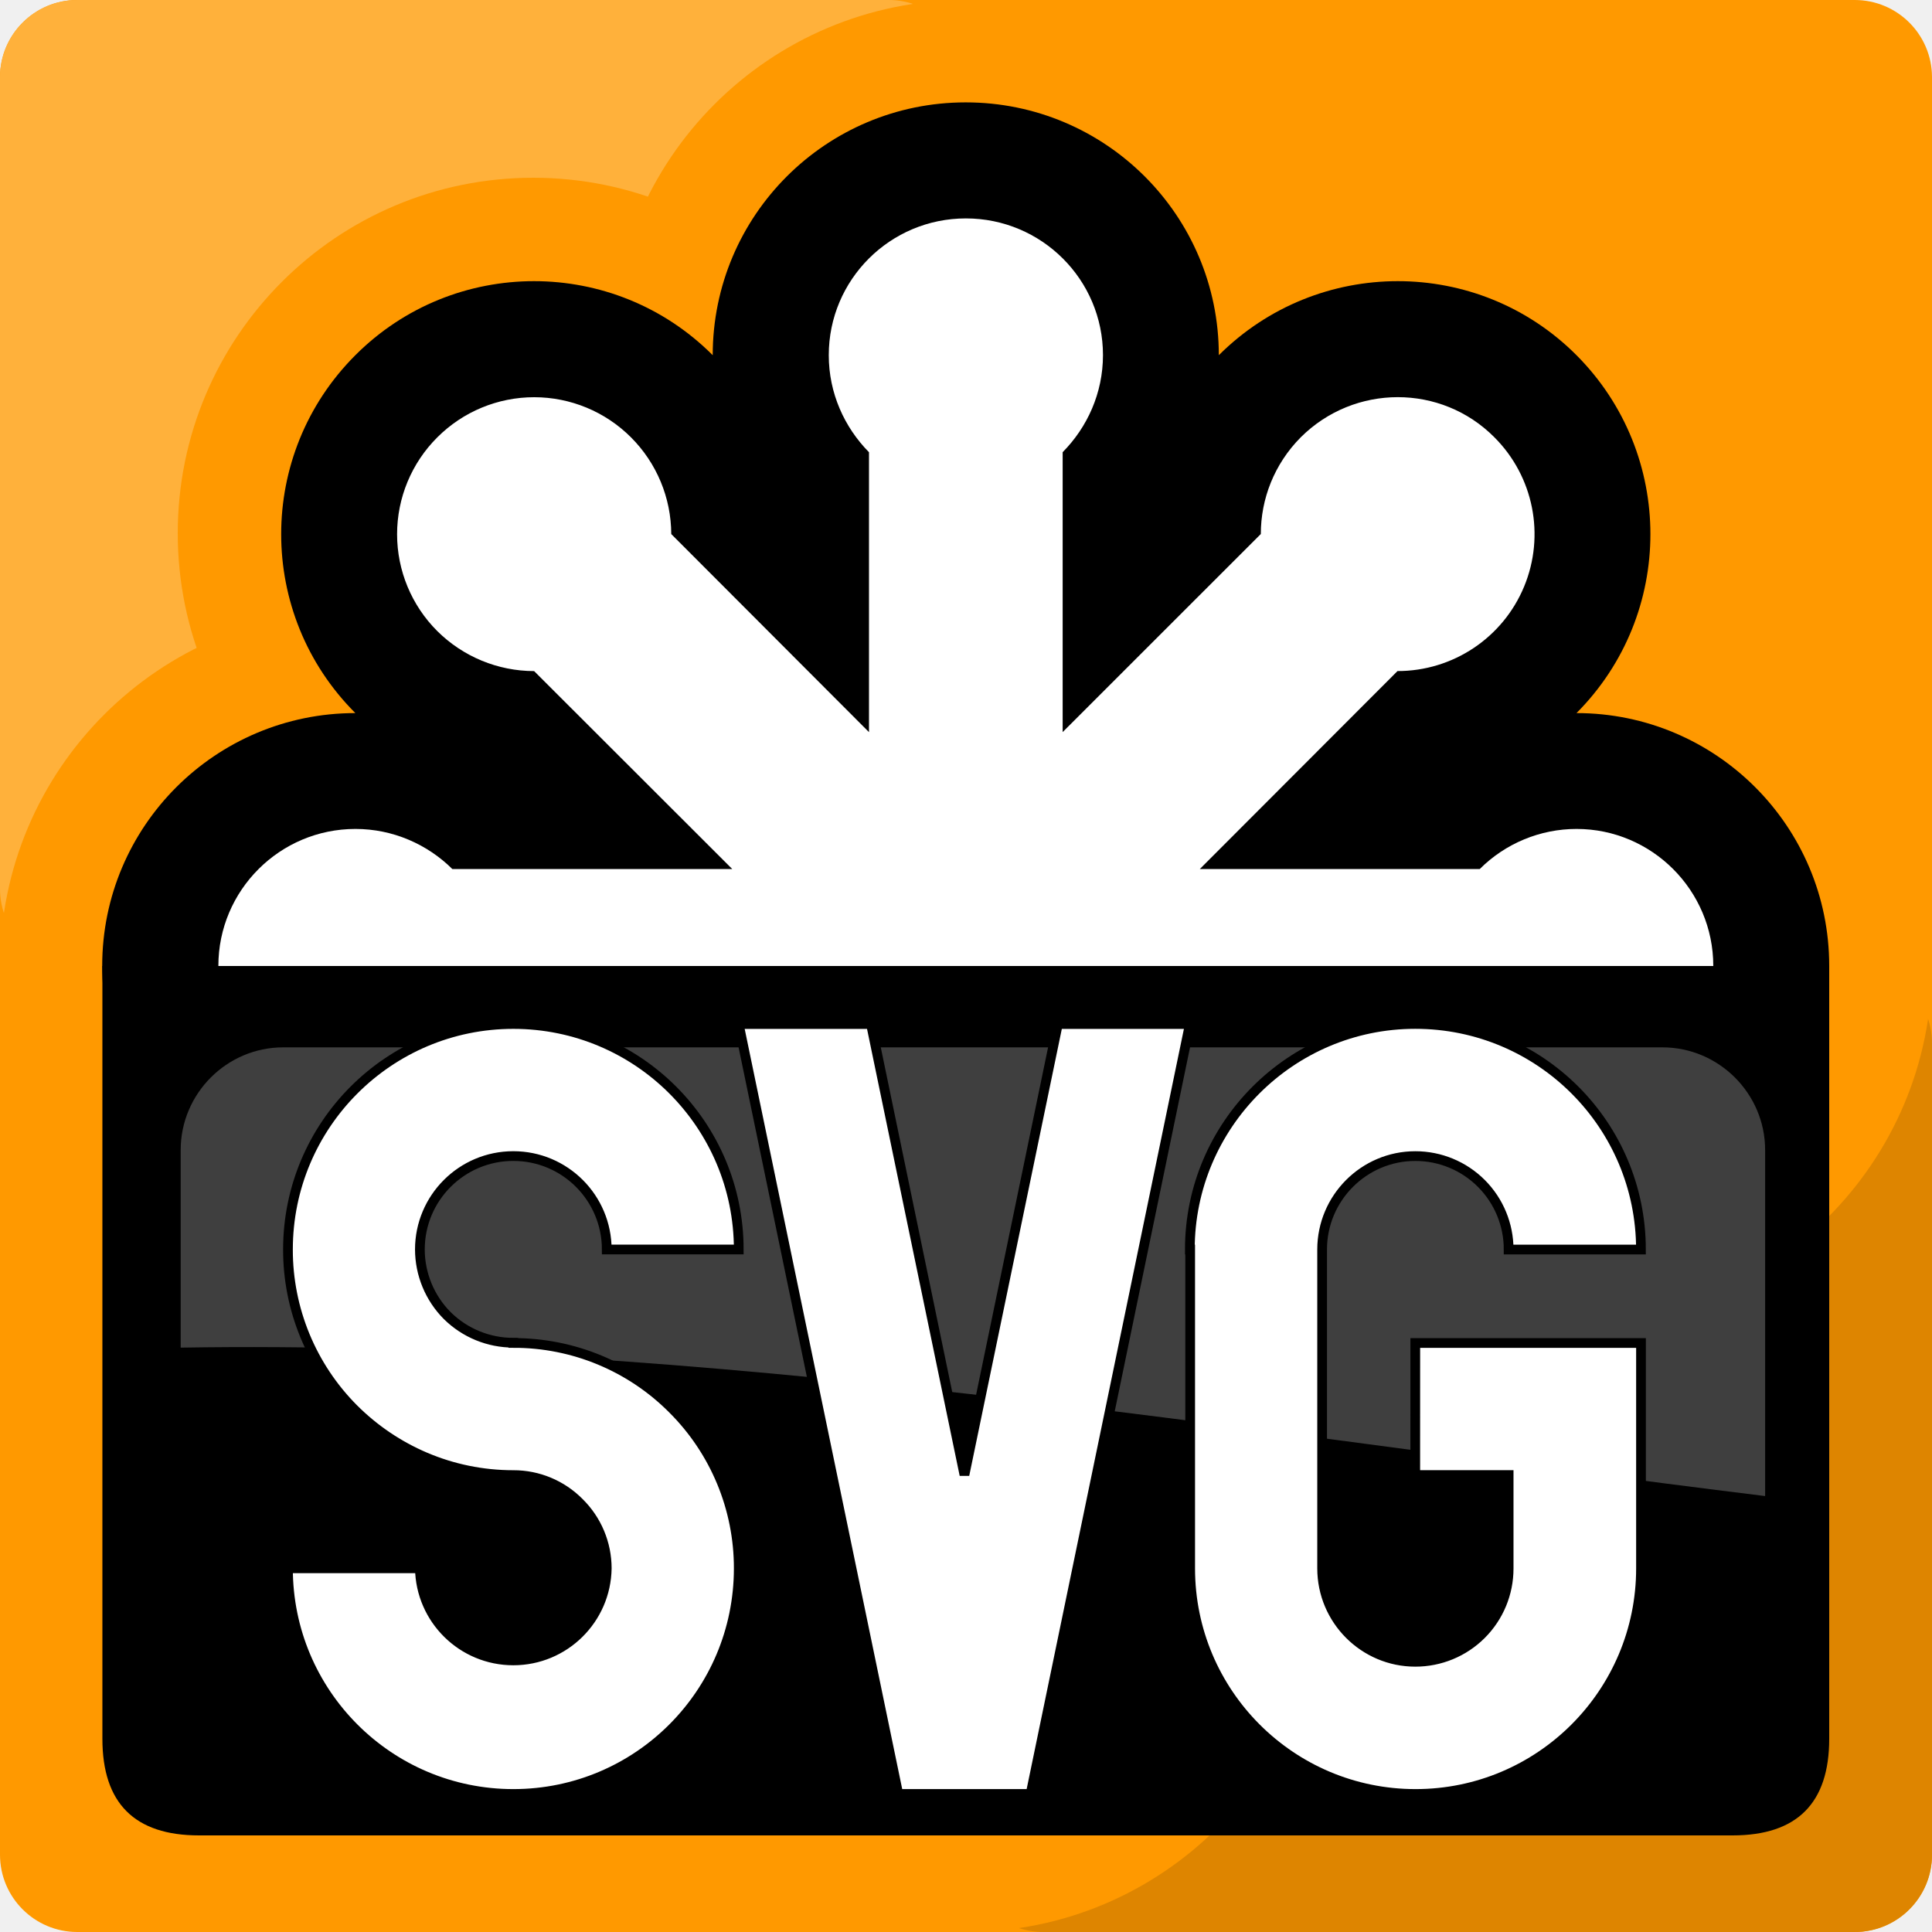
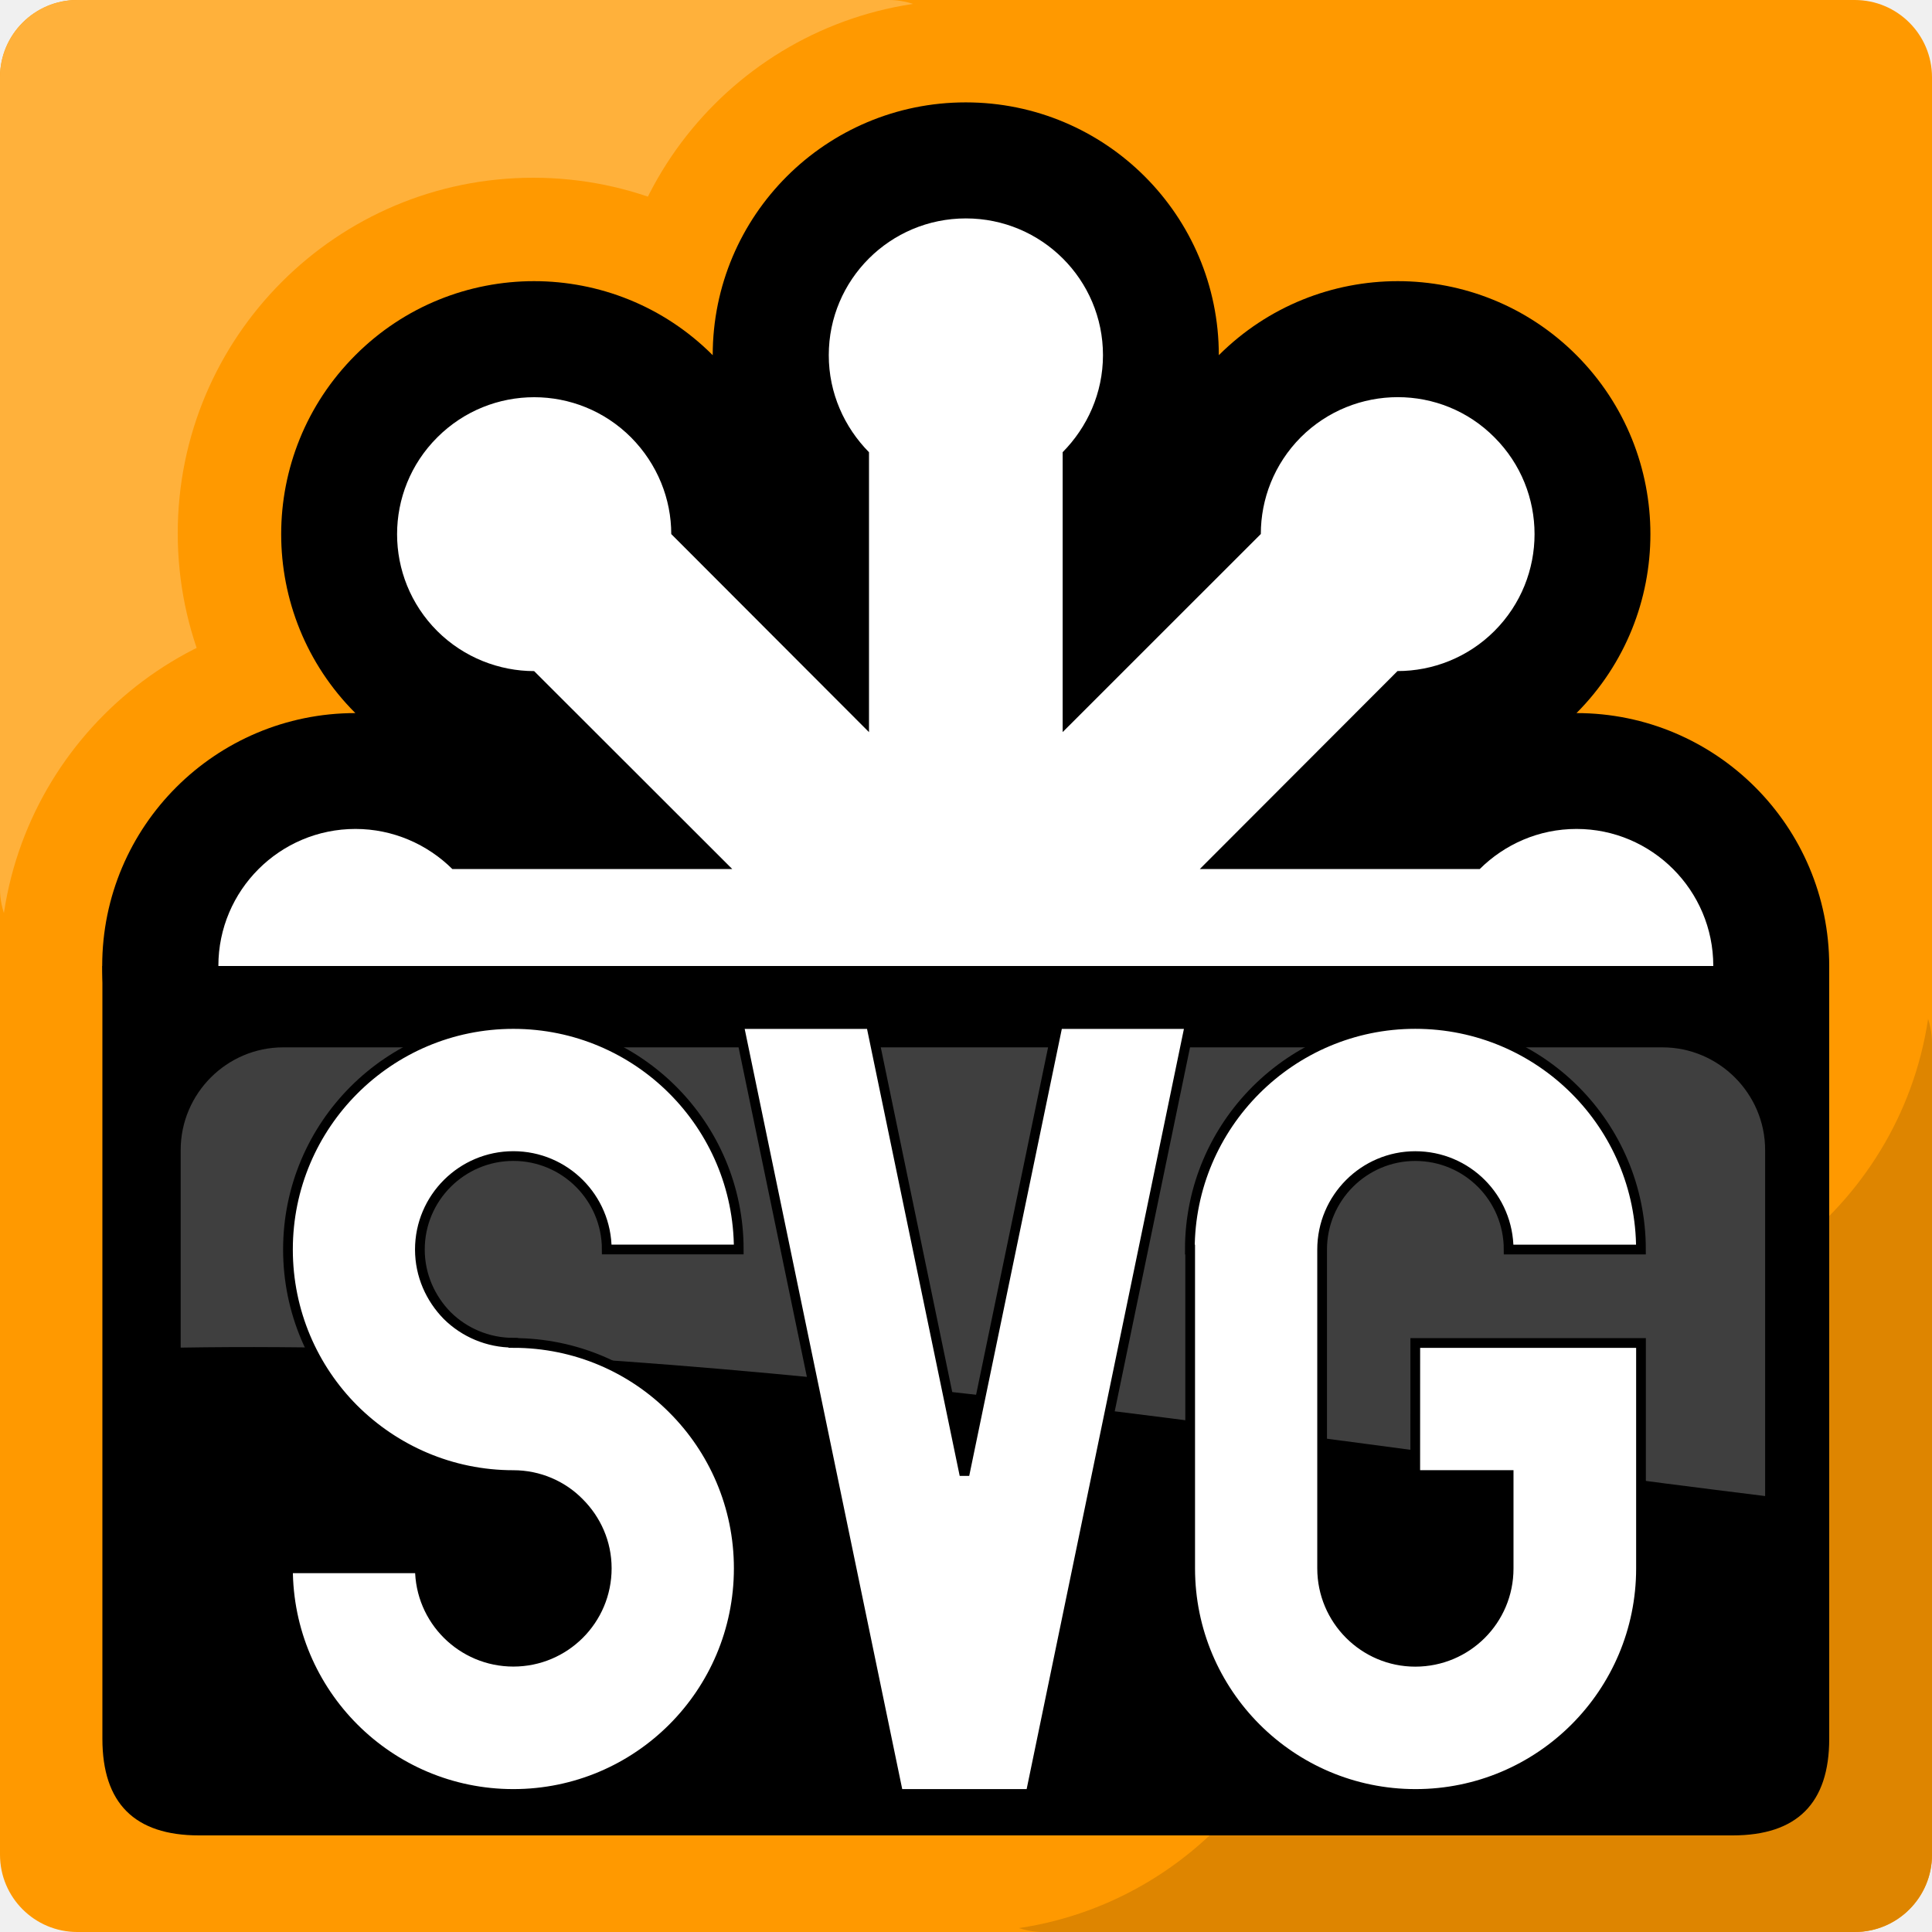
- <svg xmlns="http://www.w3.org/2000/svg" xmlns:xlink="http://www.w3.org/1999/xlink" viewBox="0 0 100 100">
+ <svg xmlns="http://www.w3.org/2000/svg" xmlns:xlink="http://www.w3.org/1999/xlink" width="100%" height="100%" viewBox="0 0 100 100">
  <a xlink:href="http://www.w3.org/Graphics/SVG/" target="_parent" xlink:title="W3C SVG Working Group home page">
-     <rect fill="#F90" width="100" height="100" rx="4" ry="4" />
-     <rect fill="#FFB13B" width="50" height="50" rx="4" ry="4" />
-     <rect x="50" y="50" fill="#DE8500" width="50" height="50" rx="4" ry="4" />
-     <g fill="#F90">
-       <circle cx="50" cy="18.4" r="18.4" />
-       <circle cx="72.4" cy="27.6" r="18.4" />
-       <circle cx="81.6" cy="50" r="18.4" />
-       <circle cx="72.4" cy="72.4" r="18.4" />
-       <circle cx="50" cy="81.6" r="18.4" />
-       <circle cx="27.6" cy="72.4" r="18.4" />
-       <circle cx="18.4" cy="50" r="18.4" />
-       <circle cx="27.6" cy="27.6" r="18.4" />
+     <rect id="background" fill="#FF9900" width="100" height="100" rx="4" ry="4" />
+     <rect id="top-left" fill="#FFB13B" width="50" height="50" rx="4" ry="4" />
+     <rect id="bottom-right" x="50" y="50" fill="#DE8500" width="50" height="50" rx="4" ry="4" />
+     <g id="circles" fill="#FF9900">
+       <circle id="n" cx="50" cy="18.4" r="18.4" />
+       <circle id="ne" cx="72.4" cy="27.6" r="18.4" />
+       <circle id="e" cx="81.6" cy="50" r="18.4" />
+       <circle id="se" cx="72.4" cy="72.4" r="18.4" />
+       <circle id="s" cx="50" cy="81.6" r="18.4" />
+       <circle id="sw" cx="27.6" cy="72.4" r="18.4" />
+       <circle id="w" cx="18.4" cy="50" r="18.4" />
+       <circle id="nw" cx="27.6" cy="27.6" r="18.4" />
    </g>
-     <path d="M63.086 18.385c0-7.227-5.859-13.086-13.1-13.086-7.235 0-13.096 5.859-13.096 13.086-5.1-5.11-13.395-5.11-18.497 0-5.119 5.12-5.119 13.408 0 18.524-7.234 0-13.103 5.859-13.103 13.085 0 7.23 5.87 13.098 13.103 13.098-5.119 5.11-5.119 13.395 0 18.515 5.102 5.104 13.397 5.104 18.497 0 0 7.228 5.86 13.083 13.096 13.083 7.24 0 13.1-5.855 13.1-13.083 5.118 5.104 13.416 5.104 18.513 0 5.101-5.12 5.101-13.41 0-18.515 7.216 0 13.081-5.869 13.081-13.098 0-7.227-5.865-13.085-13.081-13.085 5.101-5.119 5.101-13.406 0-18.524-5.097-5.11-13.393-5.11-18.513 0z" />
-     <path fill="#FFF" d="M55.003 23.405v14.488L65.26 27.64c0-1.812.691-3.618 2.066-5.005 2.78-2.771 7.275-2.771 10.024 0a7.086 7.086 0 0 1-5.015 12.099L62.101 44.982H76.59a7.088 7.088 0 0 1 5.011-2.076c3.9 0 7.078 3.179 7.078 7.087 0 3.906-3.178 7.088-7.078 7.088a7.11 7.11 0 0 1-5.011-2.072H62.1l10.229 10.244c1.824 0 3.642.694 5.015 2.086a7.06 7.06 0 0 1 0 10.01c-2.75 2.774-7.239 2.774-10.025 0a7.068 7.068 0 0 1-2.064-5.003L55 62.094v14.499a7.11 7.11 0 0 1 2.084 5.013c0 3.906-3.177 7.077-7.098 7.077-3.919 0-7.094-3.167-7.094-7.077a7.12 7.12 0 0 1 2.081-5.013V62.094L34.738 72.346a7.065 7.065 0 0 1-2.084 5.003 7.08 7.08 0 0 1-10.024 0 7.061 7.061 0 0 1 0-10.012 7.067 7.067 0 0 1 5.012-2.086l10.257-10.242H23.414a7.134 7.134 0 0 1-5.015 2.072c-3.917 0-7.096-3.18-7.096-7.088s3.177-7.087 7.096-7.087c1.94 0 3.725.796 5.015 2.076h14.488L27.646 34.736a7.125 7.125 0 0 1-5.012-2.071 7.08 7.08 0 0 1 0-10.027 7.086 7.086 0 0 1 10.027 0 7.106 7.106 0 0 1 2.083 5.005l10.235 10.252V23.407c-1.27-1.287-2.082-3.053-2.082-5.023 0-3.908 3.175-7.079 7.096-7.079 3.919 0 7.097 3.168 7.097 7.079-.002 1.972-.816 3.735-2.087 5.021z" />
-     <g>
-       <path d="M5.3 50h89.38v40q0 5-5 5H10.3q-5 0-5-5z" />
-       <path fill="#3F3F3F" d="M14.657 54.211h71.394c2.908 0 5.312 2.385 5.312 5.315v17.91c-27.584-3.403-54.926-8.125-82.011-7.683V59.526c.001-2.93 2.391-5.315 5.305-5.315z" />
-       <path fill="#FFF" stroke="#000" stroke-width=".503" d="M18.312 72.927a11.65 11.65 0 0 1-3.407-8.253c0-6.445 5.223-11.672 11.666-11.672 6.446 0 11.667 5.225 11.667 11.672h-6.832a4.836 4.836 0 1 0-9.673 0 4.87 4.87 0 0 0 1.415 3.42 4.861 4.861 0 0 0 3.423 1.405v.012a11.59 11.59 0 0 1 8.243 3.416 11.617 11.617 0 0 1 3.424 8.248c0 6.454-5.221 11.68-11.667 11.68-6.442 0-11.666-5.222-11.666-11.68h6.828a4.837 4.837 0 0 0 9.673 0 4.786 4.786 0 0 0-1.429-3.407 4.77 4.77 0 0 0-3.406-1.418c-3.23 0-6.142-1.314-8.259-3.423zM61.588 53.005l-8.244 39.849h-6.85l-8.258-39.849h6.846l4.838 23.337 4.835-23.337zM73.255 69.513h11.683v11.664c0 6.452-5.226 11.678-11.669 11.678-6.441 0-11.666-5.226-11.666-11.678V64.676h-.017C61.586 58.229 66.827 53 73.253 53c6.459 0 11.683 5.225 11.683 11.676h-6.849a4.826 4.826 0 0 0-4.834-4.837c-2.647 0-4.82 2.163-4.82 4.837v16.501c0 2.675 2.173 4.837 4.82 4.837a4.823 4.823 0 0 0 4.834-4.827V76.348h-4.834l.002-6.835z" />
+     <g id="stars">
+       <path id="black-star" d="M  63.086, 18.385                c  0.000, -7.227  -5.859,-13.086 -13.100,-13.086                c -7.235,  0.000 -13.096,  5.859 -13.096, 13.086                c -5.100, -5.110 -13.395, -5.110 -18.497,  0.000                c -5.119,  5.120  -5.119, 13.408   0.000, 18.524                c -7.234,  0.000 -13.103,  5.859 -13.103, 13.085                c  0.000,  7.230   5.870, 13.098  13.103, 13.098                c -5.119,  5.110  -5.119, 13.395   0.000, 18.515                c  5.102,  5.104  13.397,  5.104  18.497,  0.000                c  0.000,  7.228   5.860, 13.083  13.096, 13.083                c  7.240,  0.000  13.100, -5.855  13.100,-13.083                c  5.118,  5.104  13.416,  5.104  18.513,  0.000                c  5.101, -5.120   5.101,-13.410   0.000,-18.515                c  7.216,  0.000  13.081, -5.869  13.081,-13.098                c  0.000, -7.227  -5.865,-13.085 -13.081,-13.085                c  5.101, -5.119   5.101,-13.406   0.000,-18.524                C 76.502, 13.275  68.206, 13.275  63.086, 18.385 z" />
+       <path id="white-star" fill="#FFFFFF" d="M 55.003, 23.405                v 14.488                L 65.260, 27.640                c  0.000, -1.812  0.691,-3.618   2.066, -5.005                c  2.780, -2.771  7.275,-2.771  10.024,  0.000                c  2.771,  2.766  2.771, 7.255   0.000, 10.027                c -1.377,  1.375 -3.195, 2.072  -5.015,  2.072                L 62.101, 44.982                H 76.590                c  1.290, -1.280  3.054,-2.076   5.011, -2.076                c  3.900,  0.000  7.078, 3.179   7.078,  7.087                c  0.000,  3.906 -3.178, 7.088  -7.078,  7.088                c -1.957,  0.000 -3.721,-0.798  -5.011, -2.072                H 62.100                l 10.229, 10.244                c  1.824,  0.000  3.642, 0.694   5.015,  2.086                c  2.774,  2.759  2.774, 7.250   0.000, 10.010                c -2.750,  2.774 -7.239, 2.774 -10.025,  0.000                c -1.372, -1.372 -2.064,-3.192  -2.064, -5.003                L 55.000, 62.094                v 14.499                c  1.271,  1.276  2.084, 3.054   2.084,  5.013                c  0.000,  3.906 -3.177, 7.077  -7.098,  7.077                c -3.919,  0.000 -7.094,-3.167  -7.094, -7.077                c  0.000, -1.959  0.811,-3.732   2.081, -5.013                V 62.094                L 34.738, 72.346                c  0.000,  1.812 -0.705, 3.627  -2.084,  5.003                c -2.769,  2.772 -7.251, 2.772 -10.024,  0.000                c -2.775, -2.764 -2.775,-7.253   0.000,-10.012                c  1.377, -1.390  3.214,-2.086   5.012, -2.086                l 10.257,-10.242                H 23.414                c -1.289,  1.276 -3.072, 2.072  -5.015,  2.072                c -3.917,  0.000 -7.096,-3.180  -7.096, -7.088                s  3.177, -7.087  7.096,-7.087                c  1.940,  0.000  3.725, 0.796   5.015,  2.076                h 14.488                L 27.646, 34.736                c -1.797,  0.000 -3.632,-0.697  -5.012, -2.071                c -2.775, -2.772 -2.775,-7.260   0.000,-10.027                c  2.773, -2.771  7.256,-2.771  10.027,  0.000                c  1.375,  1.386  2.083, 3.195   2.083,  5.005                l 10.235, 10.252                V 23.407                c -1.270, -1.287 -2.082,-3.053  -2.082, -5.023                c  0.000, -3.908  3.175,-7.079   7.096, -7.079                c  3.919,  0.000  7.097, 3.168   7.097,  7.079                C 57.088, 20.356 56.274,22.119  55.003, 23.405 z" />
+     </g>
+     <g id="svg-textbox">
+       <path id="text-backdrop" fill="black" d="M  5.30,50.00                H 94.68                V 90.00                Q 94.68,95.00 89.68,95.00                H 10.30                Q  5.30,95.00  5.30,90.00 Z" />
+       <path id="shine" fill="#3F3F3F" d="M  14.657,54.211                h  71.394                c   2.908, 0.000   5.312, 2.385   5.312, 5.315                v  17.910                c -27.584,-3.403 -54.926,-8.125 -82.011,-7.683                V  59.526                C   9.353,56.596  11.743,54.211  14.657,54.211                L  14.657,54.211 z" />
+       <g id="svg-text">
+         <path id="S" fill="#FFFFFF" stroke="#000000" stroke-width="0.503" d="M 18.312,72.927                    c -2.103,-2.107  -3.407, -5.028  -3.407, -8.253                    c  0.000,-6.445   5.223,-11.672  11.666,-11.672                    c  6.446, 0.000  11.667,  5.225  11.667, 11.672                    h -6.832                    c  0.000,-2.674  -2.168, -4.837  -4.835, -4.837                    c -2.663, 0.000  -4.838,  2.163  -4.838,  4.837                    c  0.000, 1.338   0.549,  2.536   1.415,  3.420                    l  0.000, 0.000                    c  0.883, 0.874   2.101,  1.405   3.423,  1.405                    v  0.012                    c  3.232, 0.000   6.145,  1.309   8.243,  3.416                    l  0.000, 0.000                    c  2.118, 2.111   3.424,  5.034   3.424,  8.248                    c  0.000, 6.454  -5.221, 11.680 -11.667, 11.680                    c -6.442, 0.000 -11.666, -5.222 -11.666,-11.680                    h  6.828                    c  0.000, 2.679   2.175,  4.835   4.838,  4.835                    c  2.667, 0.000   4.835, -2.156   4.835, -4.835                    c  0.000,-1.329  -0.545, -2.527  -1.429, -3.407                    l  0.000, 0.000                    c -0.864,-0.880  -2.082, -1.418  -3.406, -1.418                    l  0.000, 0.000                    C 23.341,76.350  20.429, 75.036  18.312, 72.927                    L 18.312,72.927                    L 18.312,72.927 z" />
+         <polygon id="V" fill="#FFFFFF" stroke="#000000" stroke-width="0.503" points="61.588,53.005                         53.344,92.854                         46.494,92.854                         38.236,53.005                         45.082,53.005                         49.920,76.342                         54.755,53.005" />
+         <path id="G" fill="#FFFFFF" stroke="#000000" stroke-width="0.503" d="M 73.255,69.513                h 11.683                v 11.664                l  0.000, 0.000                c  0.000, 6.452  -5.226,11.678 -11.669, 11.678                c -6.441, 0.000 -11.666,-5.226 -11.666,-11.678                l  0.000, 0.000                V 64.676                h -0.017                C 61.586,58.229  66.827,53.000  73.253, 53.000                c  6.459, 0.000  11.683, 5.225  11.683, 11.676                h -6.849                c  0.000,-2.674  -2.152,-4.837  -4.834, -4.837                c -2.647, 0.000  -4.820, 2.163  -4.820,  4.837                v 16.501                l  0.000, 0.000                c  0.000, 2.675   2.173, 4.837   4.820,  4.837                c  2.682, 0.000   4.834,-2.162   4.834, -4.827                v -0.012                v -4.827                h -4.834                L 73.255,69.513                L 73.255,69.513 z" />
+       </g>
    </g>
  </a>
</svg>
